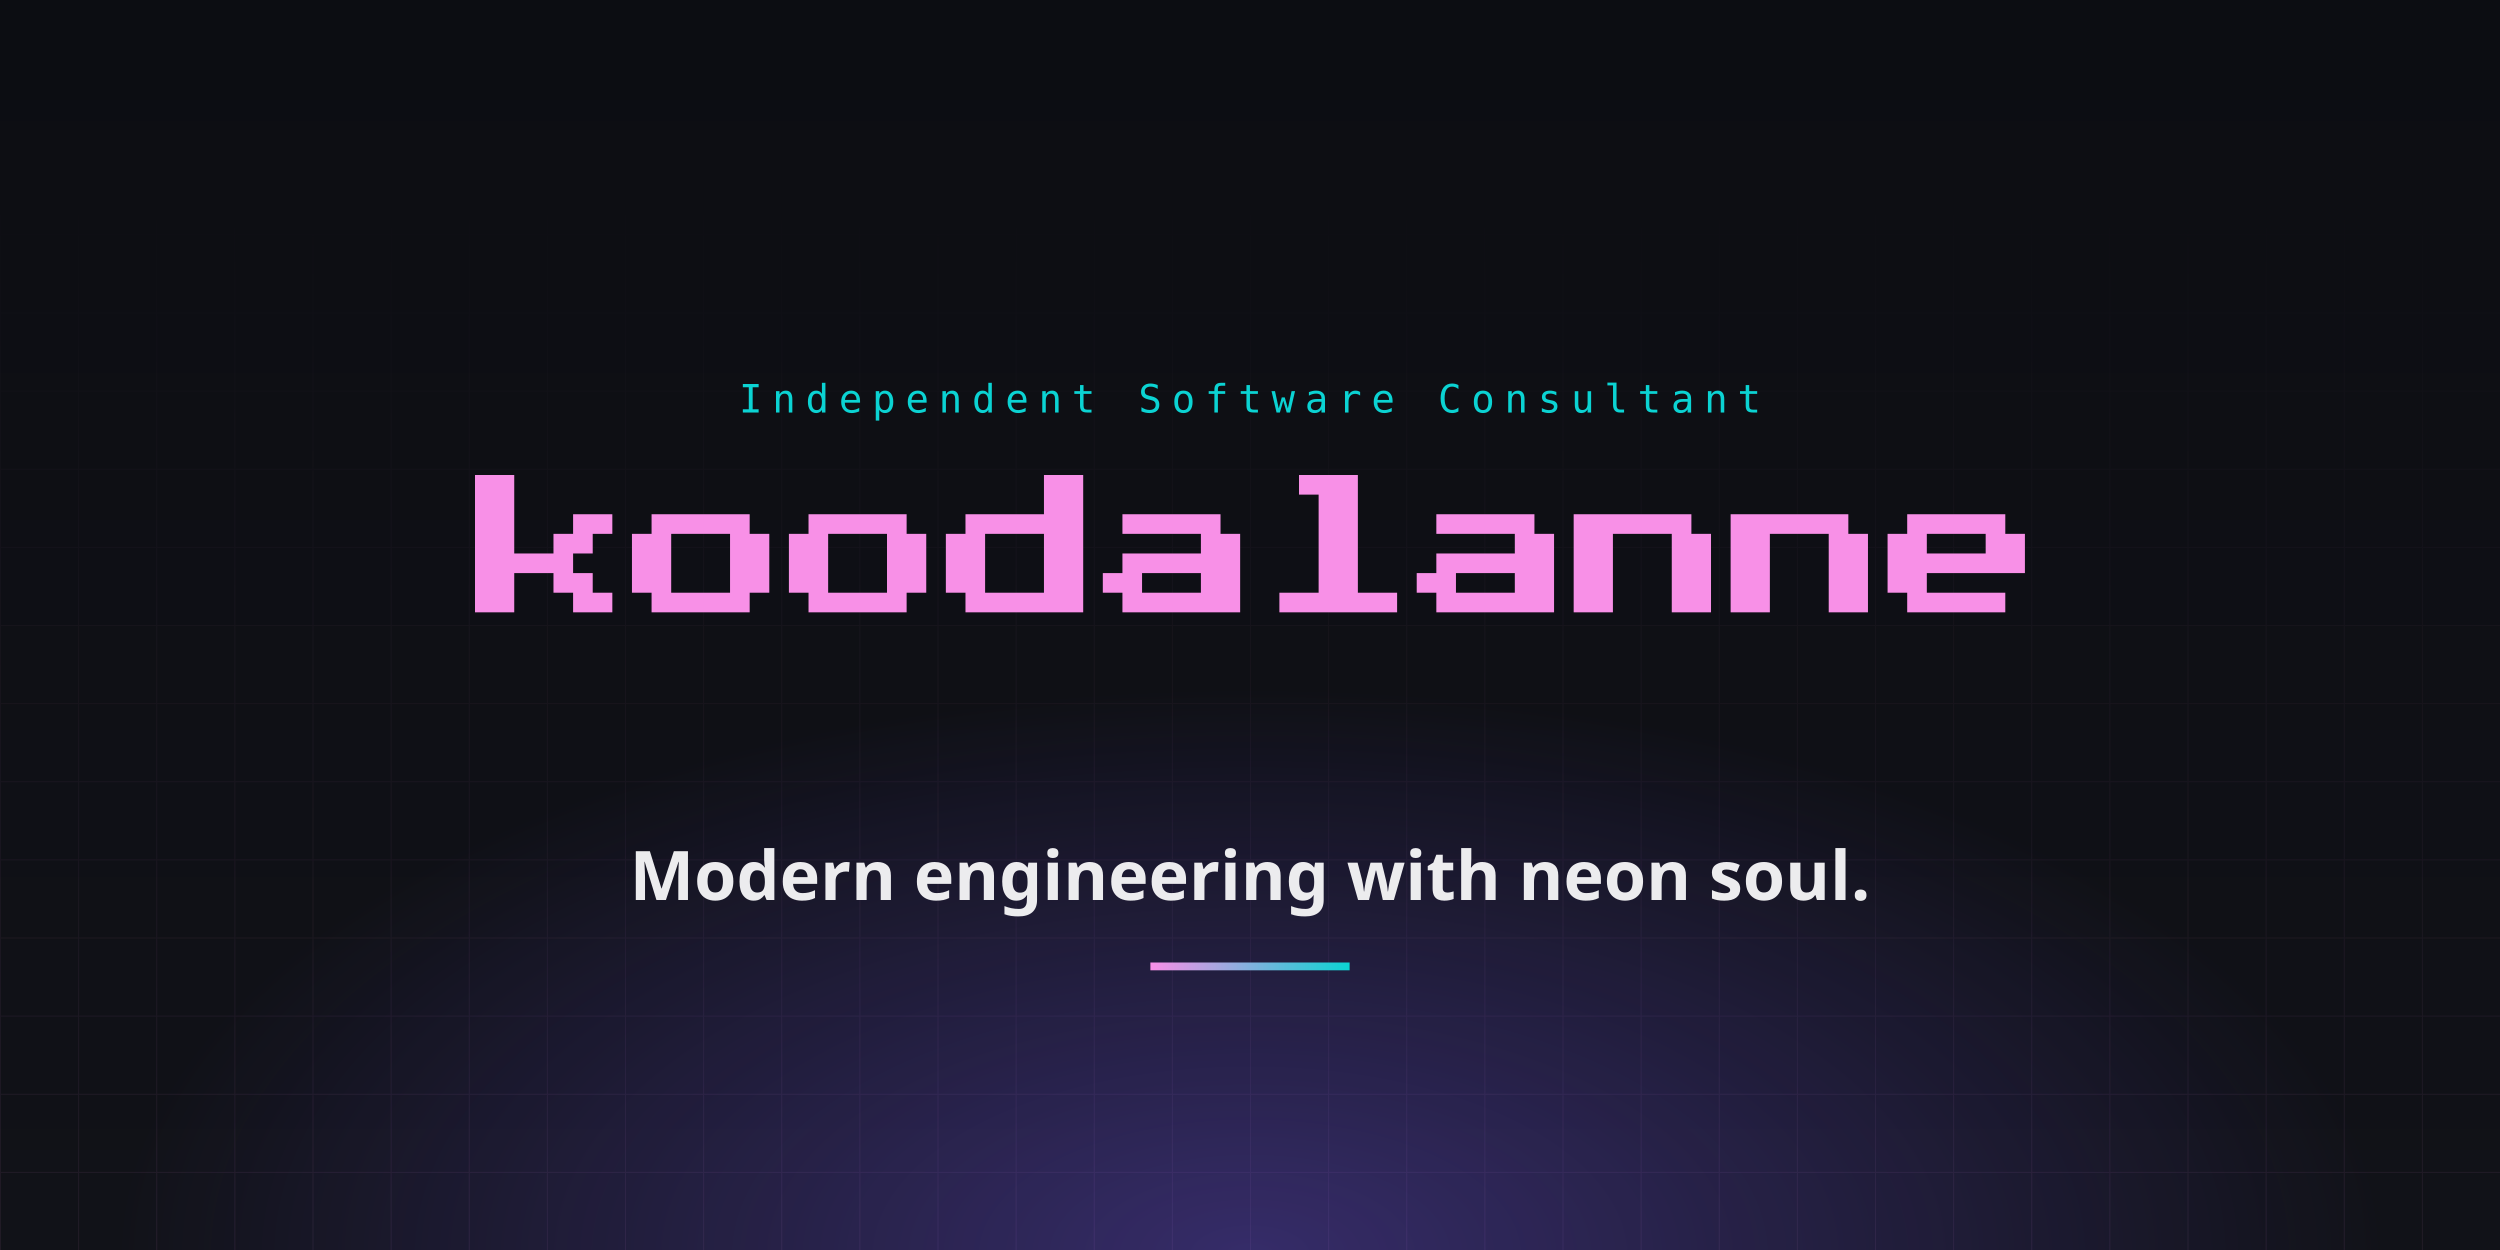
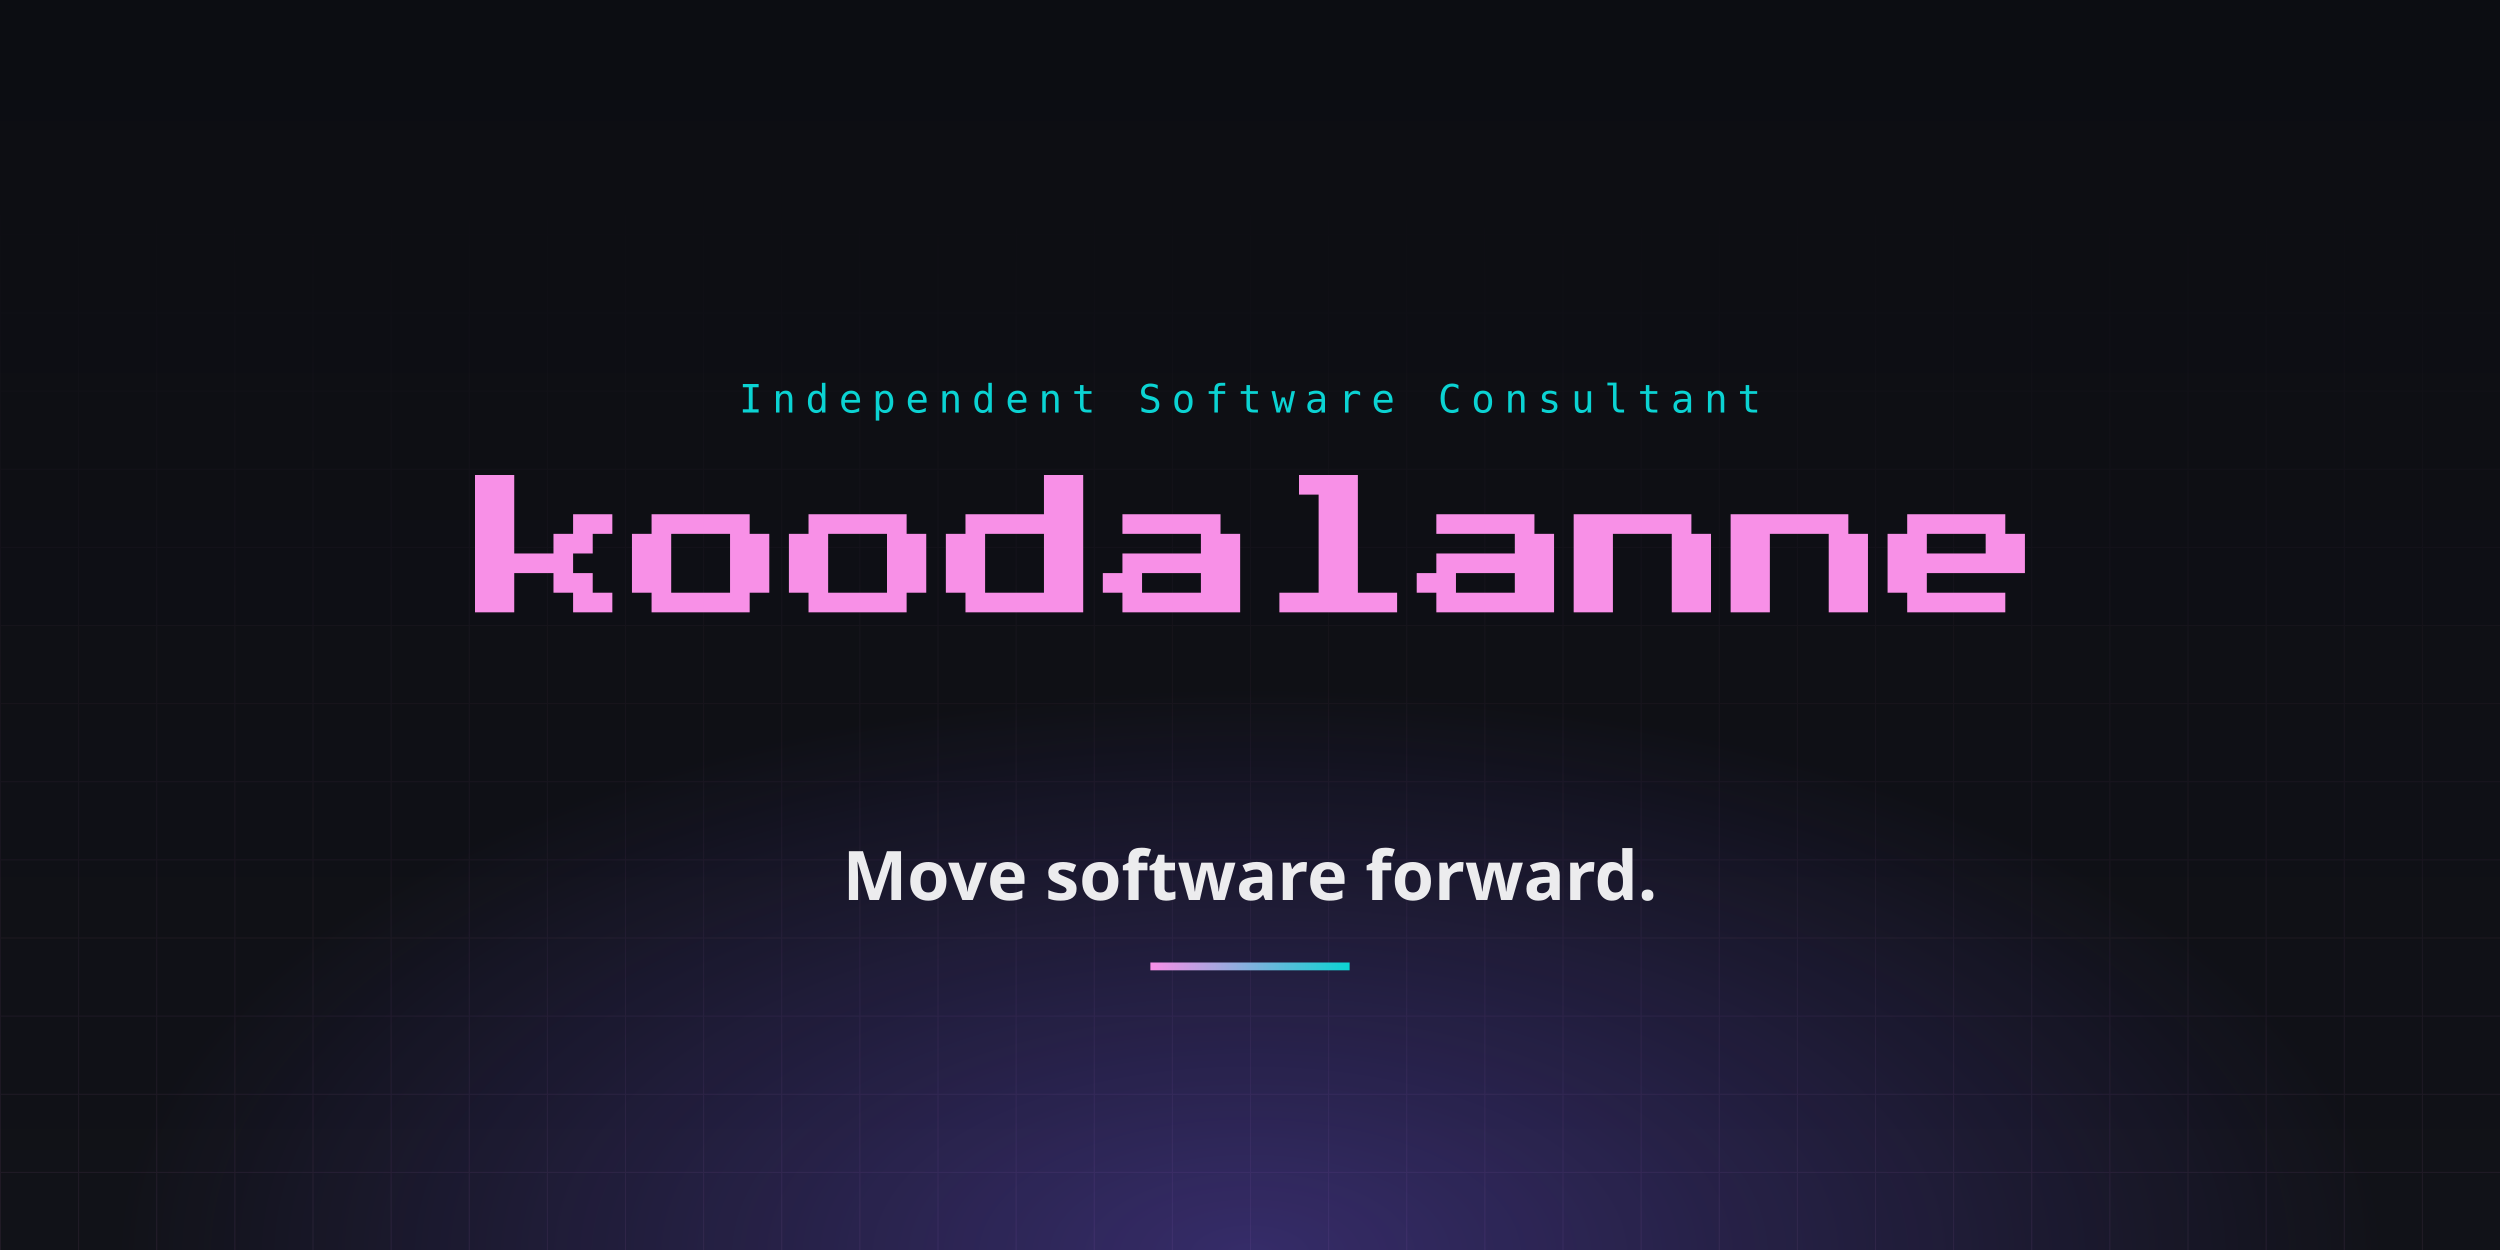
- <svg xmlns="http://www.w3.org/2000/svg" viewBox="0 0 1280 640" width="1280" height="640" role="img" aria-label="koodalanne — Modern engineering with neon soul.">
+ <svg xmlns="http://www.w3.org/2000/svg" viewBox="0 0 1280 640" width="1280" height="640" role="img" aria-label="koodalanne — Move software forward.">
  <defs>
    <pattern id="g" width="40" height="40" patternUnits="userSpaceOnUse">
      <path d="M40 0H0V40" fill="none" stroke="#f890e7" stroke-opacity="0.07" stroke-width="1" />
    </pattern>
    <linearGradient id="neon" x1="0" y1="0" x2="1" y2="0">
      <stop offset="0" stop-color="#f890e7" />
      <stop offset="1" stop-color="#0bd3d3" />
    </linearGradient>
    <radialGradient id="glow" cx="50%" cy="100%" r="75%">
      <stop offset="0" stop-color="#7a5cff" stop-opacity="0.35" />
      <stop offset="60%" stop-color="#7a5cff" stop-opacity="0" />
    </radialGradient>
    <linearGradient id="bg" x1="0" y1="0" x2="0" y2="1">
      <stop offset="0" stop-color="#0c0d12" />
      <stop offset="1" stop-color="#111218" />
    </linearGradient>
    <linearGradient id="fade" x1="0" y1="1" x2="0" y2="0">
      <stop offset="0" stop-color="#fff" />
      <stop offset="0.85" stop-color="#fff" stop-opacity="0" />
    </linearGradient>
    <mask id="gridmask">
      <rect width="100%" height="100%" fill="url(#fade)" />
    </mask>
  </defs>
  <rect width="1280" height="640" fill="url(#bg)" />
  <rect width="1280" height="640" fill="url(#g)" mask="url(#gridmask)" />
  <rect width="1280" height="640" fill="url(#glow)" />
  <text x="640.0" y="211.2" text-anchor="middle" font-family="'JetBrains Mono', monospace" font-size="20" letter-spacing="5" fill="#0bd3d3">Independent Software Consultant</text>
  <g transform="translate(243.2,243.2) scale(0.08036)">
    <g transform="translate(0,1000) scale(1,-1)" fill="#f890e7">
      <path transform="translate(0,0)" d="M0 125V1000H250V500H500V625H625V750H875V625H750V500H625V375H750V250H875V125H625V250H500V375H250V125Z" />
      <path transform="translate(1000,0)" d="M125 125V250H0V625H125V750H750V625H875V250H750V125ZM250 250H625V625H250Z" />
      <path transform="translate(2000,0)" d="M125 125V250H0V625H125V750H750V625H875V250H750V125ZM250 250H625V625H250Z" />
      <path transform="translate(3000,0)" d="M125 125V250H0V625H125V750H625V1000H875V125ZM250 250H625V625H250Z" />
      <path transform="translate(4000,0)" d="M125 125V250H0V375H125V500H625V625H125V750H750V625H875V125ZM250 250H625V375H250Z" />
      <path transform="translate(5000,0)" d="M125 125V250H375V875H250V1000H625V250H875V125Z" />
      <path transform="translate(6000,0)" d="M125 125V250H0V375H125V500H625V625H125V750H750V625H875V125ZM250 250H625V375H250Z" />
      <path transform="translate(7000,0)" d="M0 125V750H750V625H875V125H625V625H250V125Z" />
      <path transform="translate(8000,0)" d="M0 125V750H750V625H875V125H625V625H250V125Z" />
      <path transform="translate(9000,0)" d="M125 125V250H0V625H125V750H750V625H875V375H250V250H750V125ZM250 500H625V625H250Z" />
    </g>
  </g>
-   <text x="640.0" y="460.8" text-anchor="middle" font-family="'Space Grotesk', system-ui, sans-serif" font-size="35" font-weight="700" fill="#ececee">Modern engineering with neon soul.</text>
+   <text x="640.0" y="460.8" text-anchor="middle" font-family="'Space Grotesk', system-ui, sans-serif" font-size="35" font-weight="700" fill="#ececee">Move software forward.</text>
  <rect x="589.0" y="492.8" width="102" height="4" fill="url(#neon)" />
</svg>
